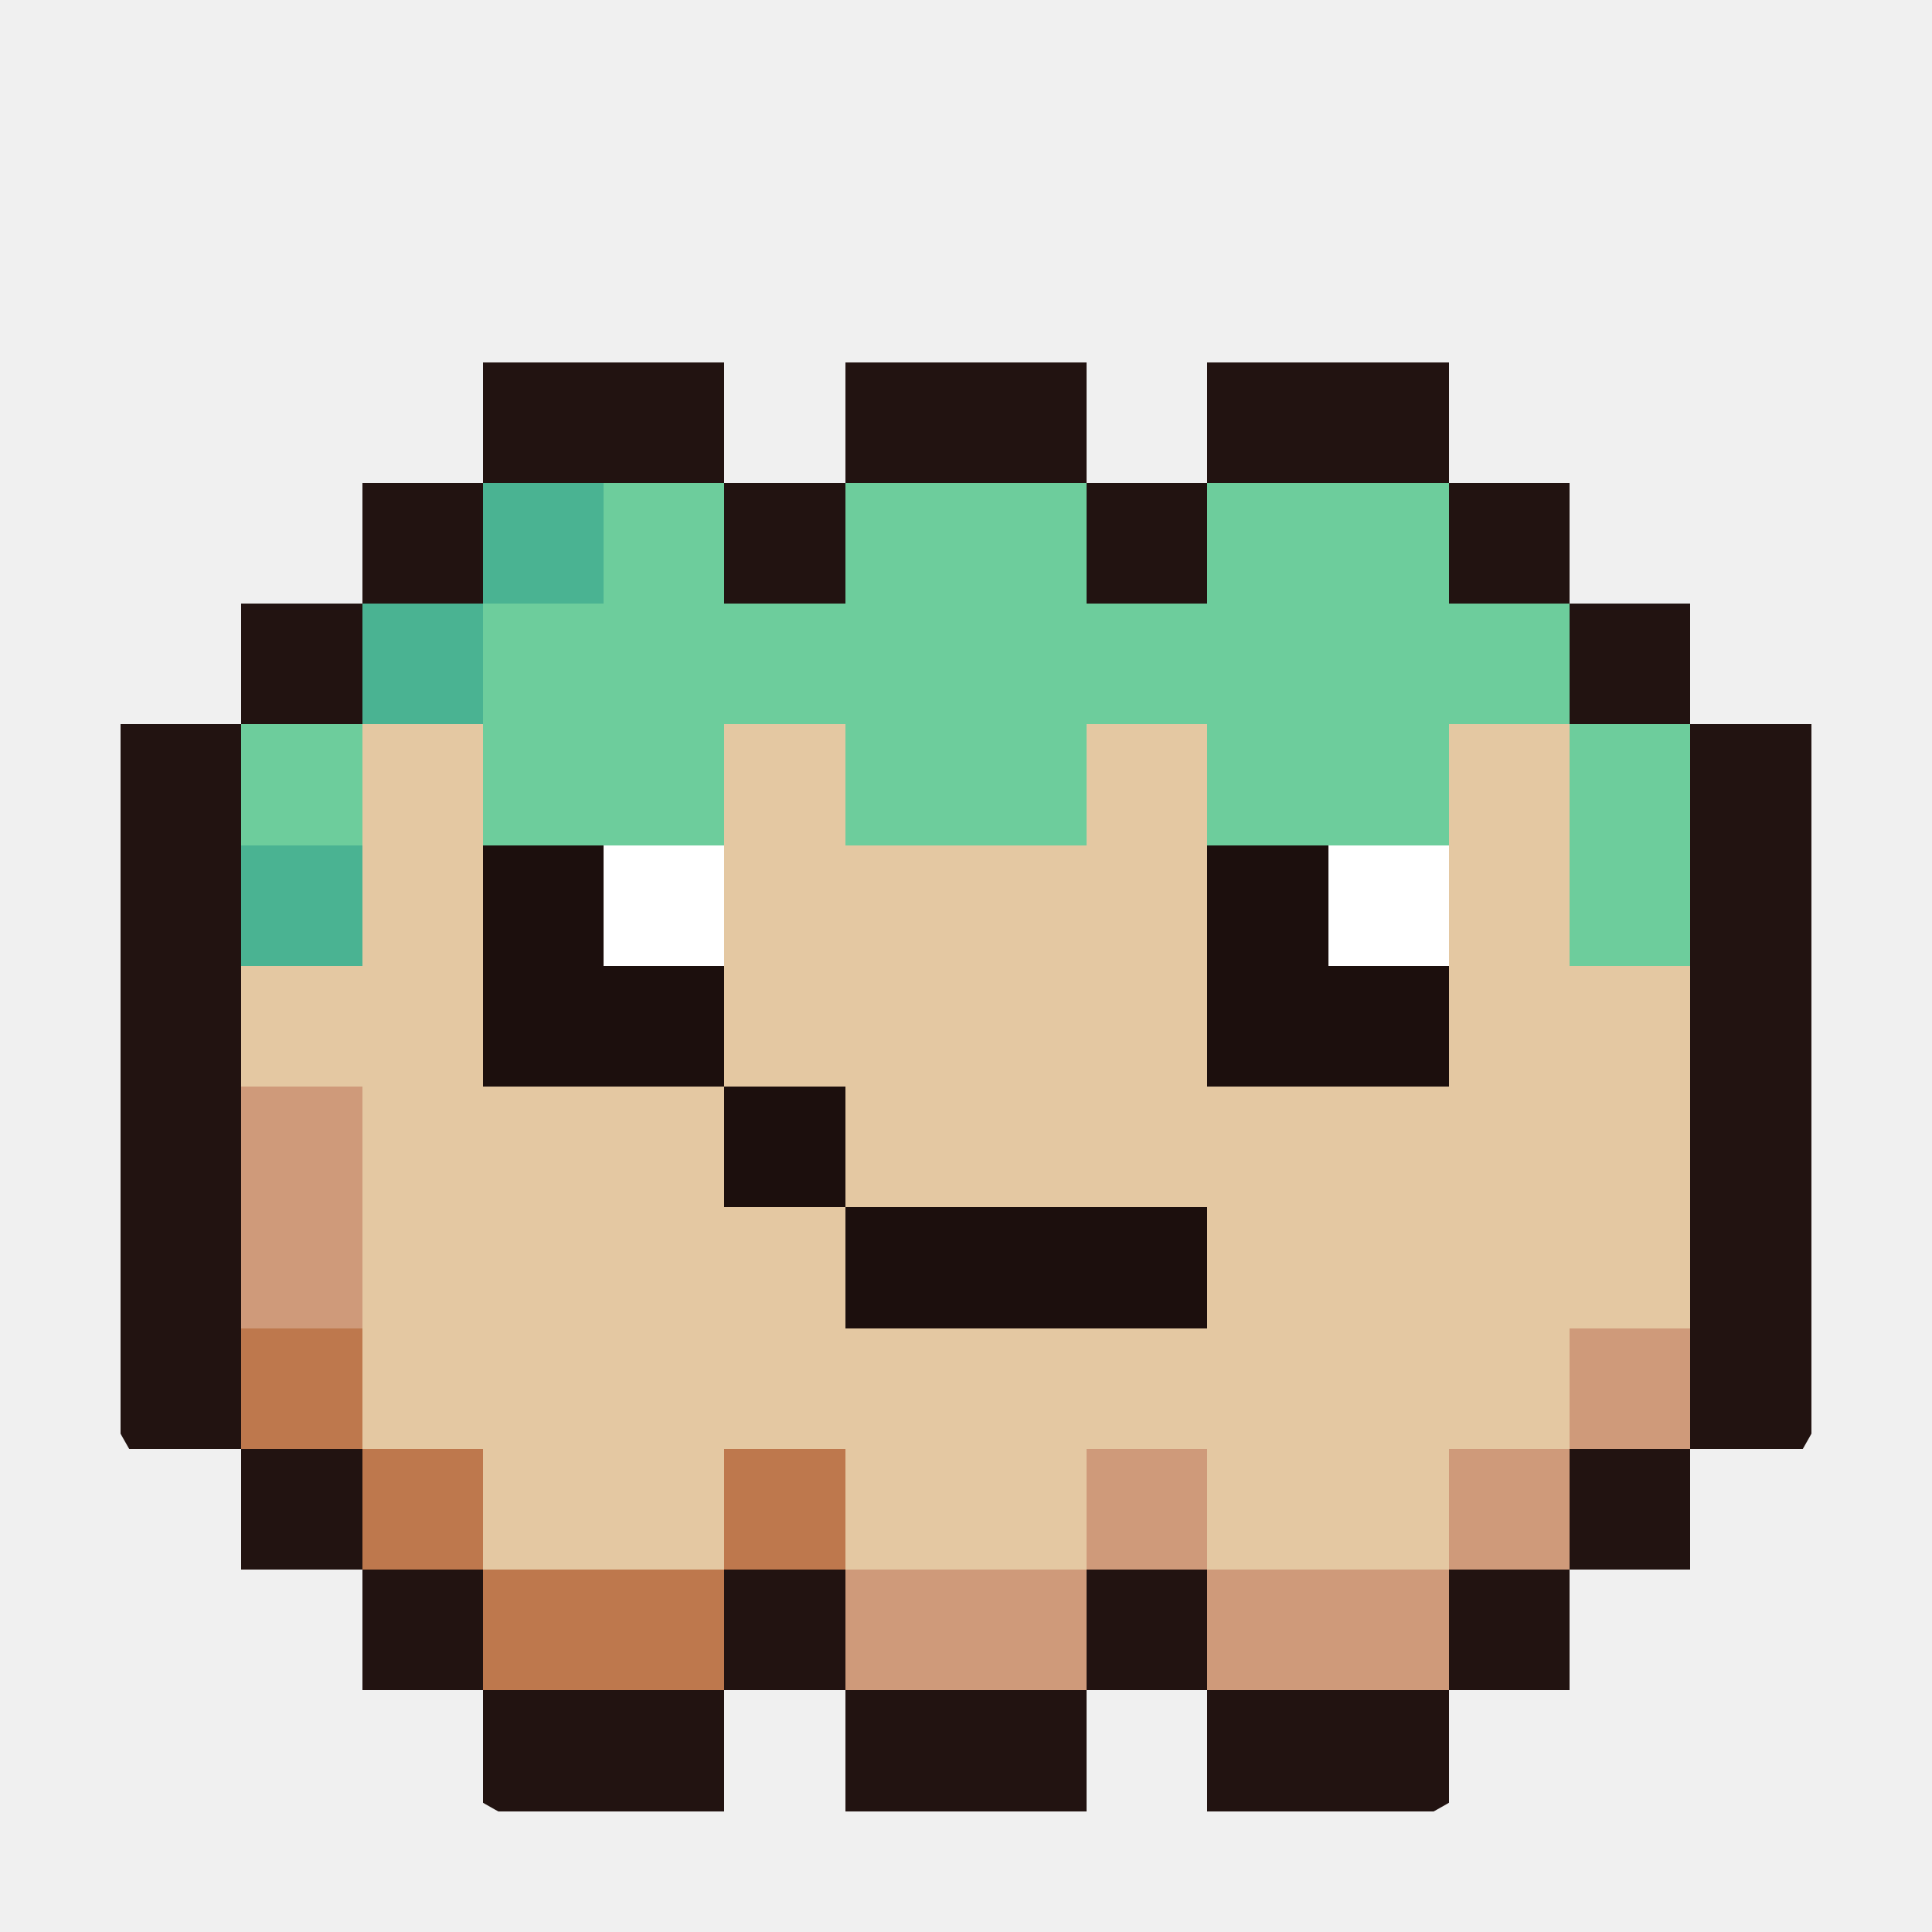
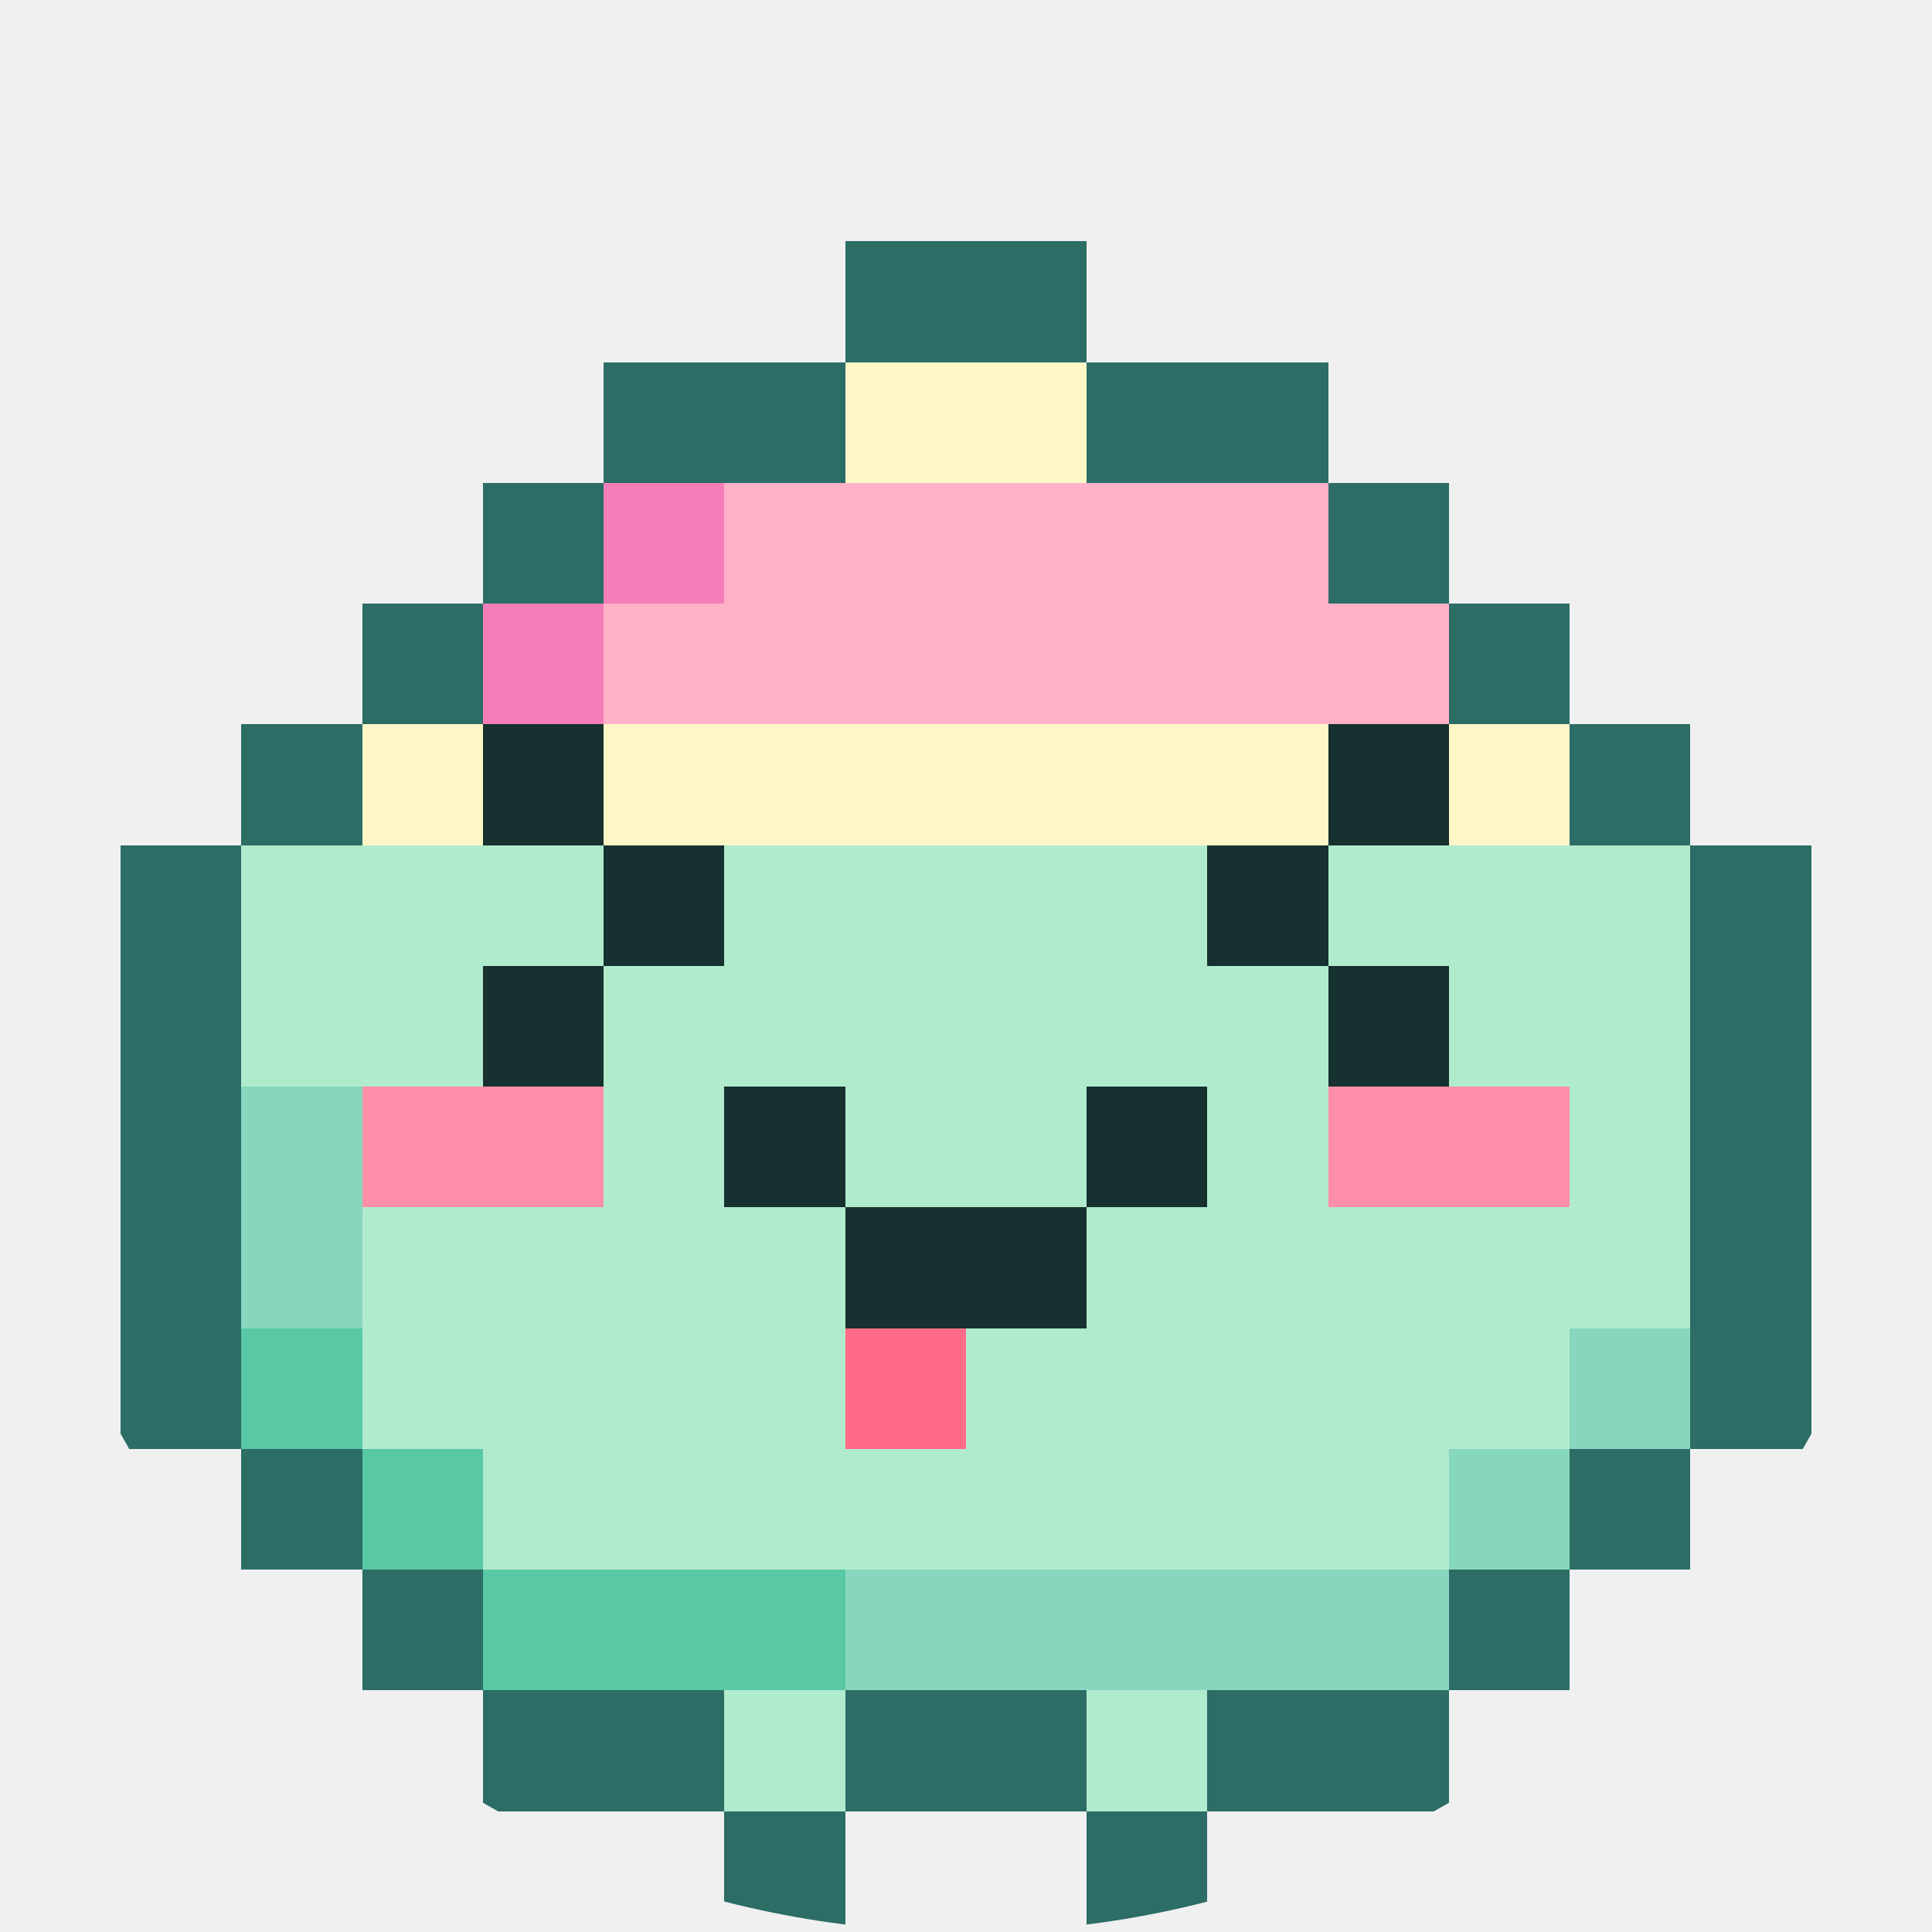
<svg xmlns="http://www.w3.org/2000/svg" width="128" height="128" viewBox="0 0 128 128" shape-rendering="crispEdges" role="presentation" aria-hidden="true">
  <defs>
    <clipPath id="clip">
      <circle cx="64" cy="64" r="64" />
    </clipPath>
  </defs>
  <g clip-path="url(#clip)">
-     <rect x="32" y="24" width="16" height="8" fill="#221311" />
-     <rect x="56" y="24" width="16" height="8" fill="#221311" />
-     <rect x="80" y="24" width="16" height="8" fill="#221311" />
-     <rect x="24" y="32" width="8" height="8" fill="#221311" />
-     <rect x="32" y="32" width="8" height="8" fill="#4AB392" />
-     <rect x="40" y="32" width="8" height="8" fill="#6DCD9C" />
-     <rect x="48" y="32" width="8" height="8" fill="#221311" />
-     <rect x="56" y="32" width="16" height="8" fill="#6DCD9C" />
-     <rect x="72" y="32" width="8" height="8" fill="#221311" />
-     <rect x="80" y="32" width="16" height="8" fill="#6DCD9C" />
-     <rect x="96" y="32" width="8" height="8" fill="#221311" />
-     <rect x="16" y="40" width="8" height="8" fill="#221311" />
-     <rect x="24" y="40" width="8" height="8" fill="#4AB392" />
-     <rect x="32" y="40" width="72" height="8" fill="#6DCD9C" />
-     <rect x="104" y="40" width="8" height="8" fill="#221311" />
-     <rect x="8" y="48" width="8" height="8" fill="#221311" />
-     <rect x="16" y="48" width="8" height="8" fill="#6DCD9C" />
-     <rect x="24" y="48" width="8" height="8" fill="#E4C8A2" />
-     <rect x="32" y="48" width="16" height="8" fill="#6DCD9C" />
-     <rect x="48" y="48" width="8" height="8" fill="#E4C8A2" />
-     <rect x="56" y="48" width="16" height="8" fill="#6DCD9C" />
-     <rect x="72" y="48" width="8" height="8" fill="#E4C8A2" />
-     <rect x="80" y="48" width="16" height="8" fill="#6DCD9C" />
-     <rect x="96" y="48" width="8" height="8" fill="#E4C8A2" />
-     <rect x="104" y="48" width="8" height="8" fill="#6DCD9C" />
-     <rect x="112" y="48" width="8" height="8" fill="#221311" />
-     <rect x="8" y="56" width="8" height="8" fill="#221311" />
-     <rect x="16" y="56" width="8" height="8" fill="#4AB392" />
-     <rect x="24" y="56" width="8" height="8" fill="#E4C8A2" />
-     <rect x="32" y="56" width="8" height="8" fill="#1C0F0D" />
-     <rect x="40" y="56" width="8" height="8" fill="#FFFFFF" />
-     <rect x="48" y="56" width="32" height="8" fill="#E4C8A2" />
-     <rect x="80" y="56" width="8" height="8" fill="#1C0F0D" />
-     <rect x="88" y="56" width="8" height="8" fill="#FFFFFF" />
-     <rect x="96" y="56" width="8" height="8" fill="#E4C8A2" />
-     <rect x="104" y="56" width="8" height="8" fill="#6DCD9C" />
-     <rect x="112" y="56" width="8" height="8" fill="#221311" />
-     <rect x="8" y="64" width="8" height="8" fill="#221311" />
-     <rect x="16" y="64" width="16" height="8" fill="#E4C8A2" />
-     <rect x="32" y="64" width="16" height="8" fill="#1C0F0D" />
-     <rect x="48" y="64" width="32" height="8" fill="#E4C8A2" />
-     <rect x="80" y="64" width="16" height="8" fill="#1C0F0D" />
-     <rect x="96" y="64" width="16" height="8" fill="#E4C8A2" />
-     <rect x="112" y="64" width="8" height="8" fill="#221311" />
-     <rect x="8" y="72" width="8" height="8" fill="#221311" />
-     <rect x="16" y="72" width="8" height="8" fill="#CF9A7A" />
-     <rect x="24" y="72" width="24" height="8" fill="#E4C8A2" />
-     <rect x="48" y="72" width="8" height="8" fill="#1C0F0D" />
-     <rect x="56" y="72" width="56" height="8" fill="#E4C8A2" />
-     <rect x="112" y="72" width="8" height="8" fill="#221311" />
-     <rect x="8" y="80" width="8" height="8" fill="#221311" />
-     <rect x="16" y="80" width="8" height="8" fill="#CF9A7A" />
-     <rect x="24" y="80" width="32" height="8" fill="#E4C8A2" />
-     <rect x="56" y="80" width="24" height="8" fill="#1C0F0D" />
-     <rect x="80" y="80" width="32" height="8" fill="#E4C8A2" />
-     <rect x="112" y="80" width="8" height="8" fill="#221311" />
-     <rect x="8" y="88" width="8" height="8" fill="#221311" />
-     <rect x="16" y="88" width="8" height="8" fill="#BE784D" />
-     <rect x="24" y="88" width="80" height="8" fill="#E4C8A2" />
-     <rect x="104" y="88" width="8" height="8" fill="#CF9A7A" />
-     <rect x="112" y="88" width="8" height="8" fill="#221311" />
-     <rect x="16" y="96" width="8" height="8" fill="#221311" />
-     <rect x="24" y="96" width="8" height="8" fill="#BE784D" />
-     <rect x="32" y="96" width="16" height="8" fill="#E4C8A2" />
-     <rect x="48" y="96" width="8" height="8" fill="#BE784D" />
-     <rect x="56" y="96" width="16" height="8" fill="#E4C8A2" />
-     <rect x="72" y="96" width="8" height="8" fill="#CF9A7A" />
-     <rect x="80" y="96" width="16" height="8" fill="#E4C8A2" />
-     <rect x="96" y="96" width="8" height="8" fill="#CF9A7A" />
-     <rect x="104" y="96" width="8" height="8" fill="#221311" />
-     <rect x="24" y="104" width="8" height="8" fill="#221311" />
-     <rect x="32" y="104" width="16" height="8" fill="#BE784D" />
-     <rect x="48" y="104" width="8" height="8" fill="#221311" />
-     <rect x="56" y="104" width="16" height="8" fill="#CF9A7A" />
-     <rect x="72" y="104" width="8" height="8" fill="#221311" />
-     <rect x="80" y="104" width="16" height="8" fill="#CF9A7A" />
-     <rect x="96" y="104" width="8" height="8" fill="#221311" />
-     <rect x="32" y="112" width="16" height="8" fill="#221311" />
-     <rect x="56" y="112" width="16" height="8" fill="#221311" />
-     <rect x="80" y="112" width="16" height="8" fill="#221311" />
+     <rect x="56" y="16" width="16" height="8" fill="#2C6D66" />
+     <rect x="40" y="24" width="16" height="8" fill="#2C6D66" />
+     <rect x="56" y="24" width="16" height="8" fill="#FFF6C8" />
+     <rect x="72" y="24" width="16" height="8" fill="#2C6D66" />
+     <rect x="32" y="32" width="8" height="8" fill="#2C6D66" />
+     <rect x="40" y="32" width="8" height="8" fill="#F57EB9" />
+     <rect x="48" y="32" width="40" height="8" fill="#FFB1C8" />
+     <rect x="88" y="32" width="8" height="8" fill="#2C6D66" />
+     <rect x="24" y="40" width="8" height="8" fill="#2C6D66" />
+     <rect x="32" y="40" width="8" height="8" fill="#F57EB9" />
+     <rect x="40" y="40" width="56" height="8" fill="#FFB1C8" />
+     <rect x="96" y="40" width="8" height="8" fill="#2C6D66" />
+     <rect x="16" y="48" width="8" height="8" fill="#2C6D66" />
+     <rect x="24" y="48" width="8" height="8" fill="#FFF6C8" />
+     <rect x="32" y="48" width="8" height="8" fill="#16312F" />
+     <rect x="40" y="48" width="48" height="8" fill="#FFF6C8" />
+     <rect x="88" y="48" width="8" height="8" fill="#16312F" />
+     <rect x="96" y="48" width="8" height="8" fill="#FFF6C8" />
+     <rect x="104" y="48" width="8" height="8" fill="#2C6D66" />
+     <rect x="8" y="56" width="8" height="8" fill="#2C6D66" />
+     <rect x="16" y="56" width="24" height="8" fill="#B1EBCD" />
+     <rect x="40" y="56" width="8" height="8" fill="#16312F" />
+     <rect x="48" y="56" width="32" height="8" fill="#B1EBCD" />
+     <rect x="80" y="56" width="8" height="8" fill="#16312F" />
+     <rect x="88" y="56" width="24" height="8" fill="#B1EBCD" />
+     <rect x="112" y="56" width="8" height="8" fill="#2C6D66" />
+     <rect x="8" y="64" width="8" height="8" fill="#2C6D66" />
+     <rect x="16" y="64" width="16" height="8" fill="#B1EBCD" />
+     <rect x="32" y="64" width="8" height="8" fill="#16312F" />
+     <rect x="40" y="64" width="48" height="8" fill="#B1EBCD" />
+     <rect x="88" y="64" width="8" height="8" fill="#16312F" />
+     <rect x="96" y="64" width="16" height="8" fill="#B1EBCD" />
+     <rect x="112" y="64" width="8" height="8" fill="#2C6D66" />
+     <rect x="8" y="72" width="8" height="8" fill="#2C6D66" />
+     <rect x="16" y="72" width="8" height="8" fill="#87D7BE" />
+     <rect x="24" y="72" width="16" height="8" fill="#FF8FA8" />
+     <rect x="40" y="72" width="8" height="8" fill="#B1EBCD" />
+     <rect x="48" y="72" width="8" height="8" fill="#16312F" />
+     <rect x="56" y="72" width="16" height="8" fill="#B1EBCD" />
+     <rect x="72" y="72" width="8" height="8" fill="#16312F" />
+     <rect x="80" y="72" width="8" height="8" fill="#B1EBCD" />
+     <rect x="88" y="72" width="16" height="8" fill="#FF8FA8" />
+     <rect x="104" y="72" width="8" height="8" fill="#B1EBCD" />
+     <rect x="112" y="72" width="8" height="8" fill="#2C6D66" />
+     <rect x="8" y="80" width="8" height="8" fill="#2C6D66" />
+     <rect x="16" y="80" width="8" height="8" fill="#87D7BE" />
+     <rect x="24" y="80" width="32" height="8" fill="#B1EBCD" />
+     <rect x="56" y="80" width="16" height="8" fill="#16312F" />
+     <rect x="72" y="80" width="40" height="8" fill="#B1EBCD" />
+     <rect x="112" y="80" width="8" height="8" fill="#2C6D66" />
+     <rect x="8" y="88" width="8" height="8" fill="#2C6D66" />
+     <rect x="16" y="88" width="8" height="8" fill="#59C8A5" />
+     <rect x="24" y="88" width="32" height="8" fill="#B1EBCD" />
+     <rect x="56" y="88" width="8" height="8" fill="#FF6B88" />
+     <rect x="64" y="88" width="40" height="8" fill="#B1EBCD" />
+     <rect x="104" y="88" width="8" height="8" fill="#87D7BE" />
+     <rect x="112" y="88" width="8" height="8" fill="#2C6D66" />
+     <rect x="16" y="96" width="8" height="8" fill="#2C6D66" />
+     <rect x="24" y="96" width="8" height="8" fill="#59C8A5" />
+     <rect x="32" y="96" width="64" height="8" fill="#B1EBCD" />
+     <rect x="96" y="96" width="8" height="8" fill="#87D7BE" />
+     <rect x="104" y="96" width="8" height="8" fill="#2C6D66" />
+     <rect x="24" y="104" width="8" height="8" fill="#2C6D66" />
+     <rect x="32" y="104" width="24" height="8" fill="#59C8A5" />
+     <rect x="56" y="104" width="40" height="8" fill="#87D7BE" />
+     <rect x="96" y="104" width="8" height="8" fill="#2C6D66" />
+     <rect x="32" y="112" width="16" height="8" fill="#2C6D66" />
+     <rect x="48" y="112" width="8" height="8" fill="#B1EBCD" />
+     <rect x="56" y="112" width="16" height="8" fill="#2C6D66" />
+     <rect x="72" y="112" width="8" height="8" fill="#B1EBCD" />
+     <rect x="80" y="112" width="16" height="8" fill="#2C6D66" />
+     <rect x="48" y="120" width="8" height="8" fill="#2C6D66" />
+     <rect x="72" y="120" width="8" height="8" fill="#2C6D66" />
  </g>
</svg>
